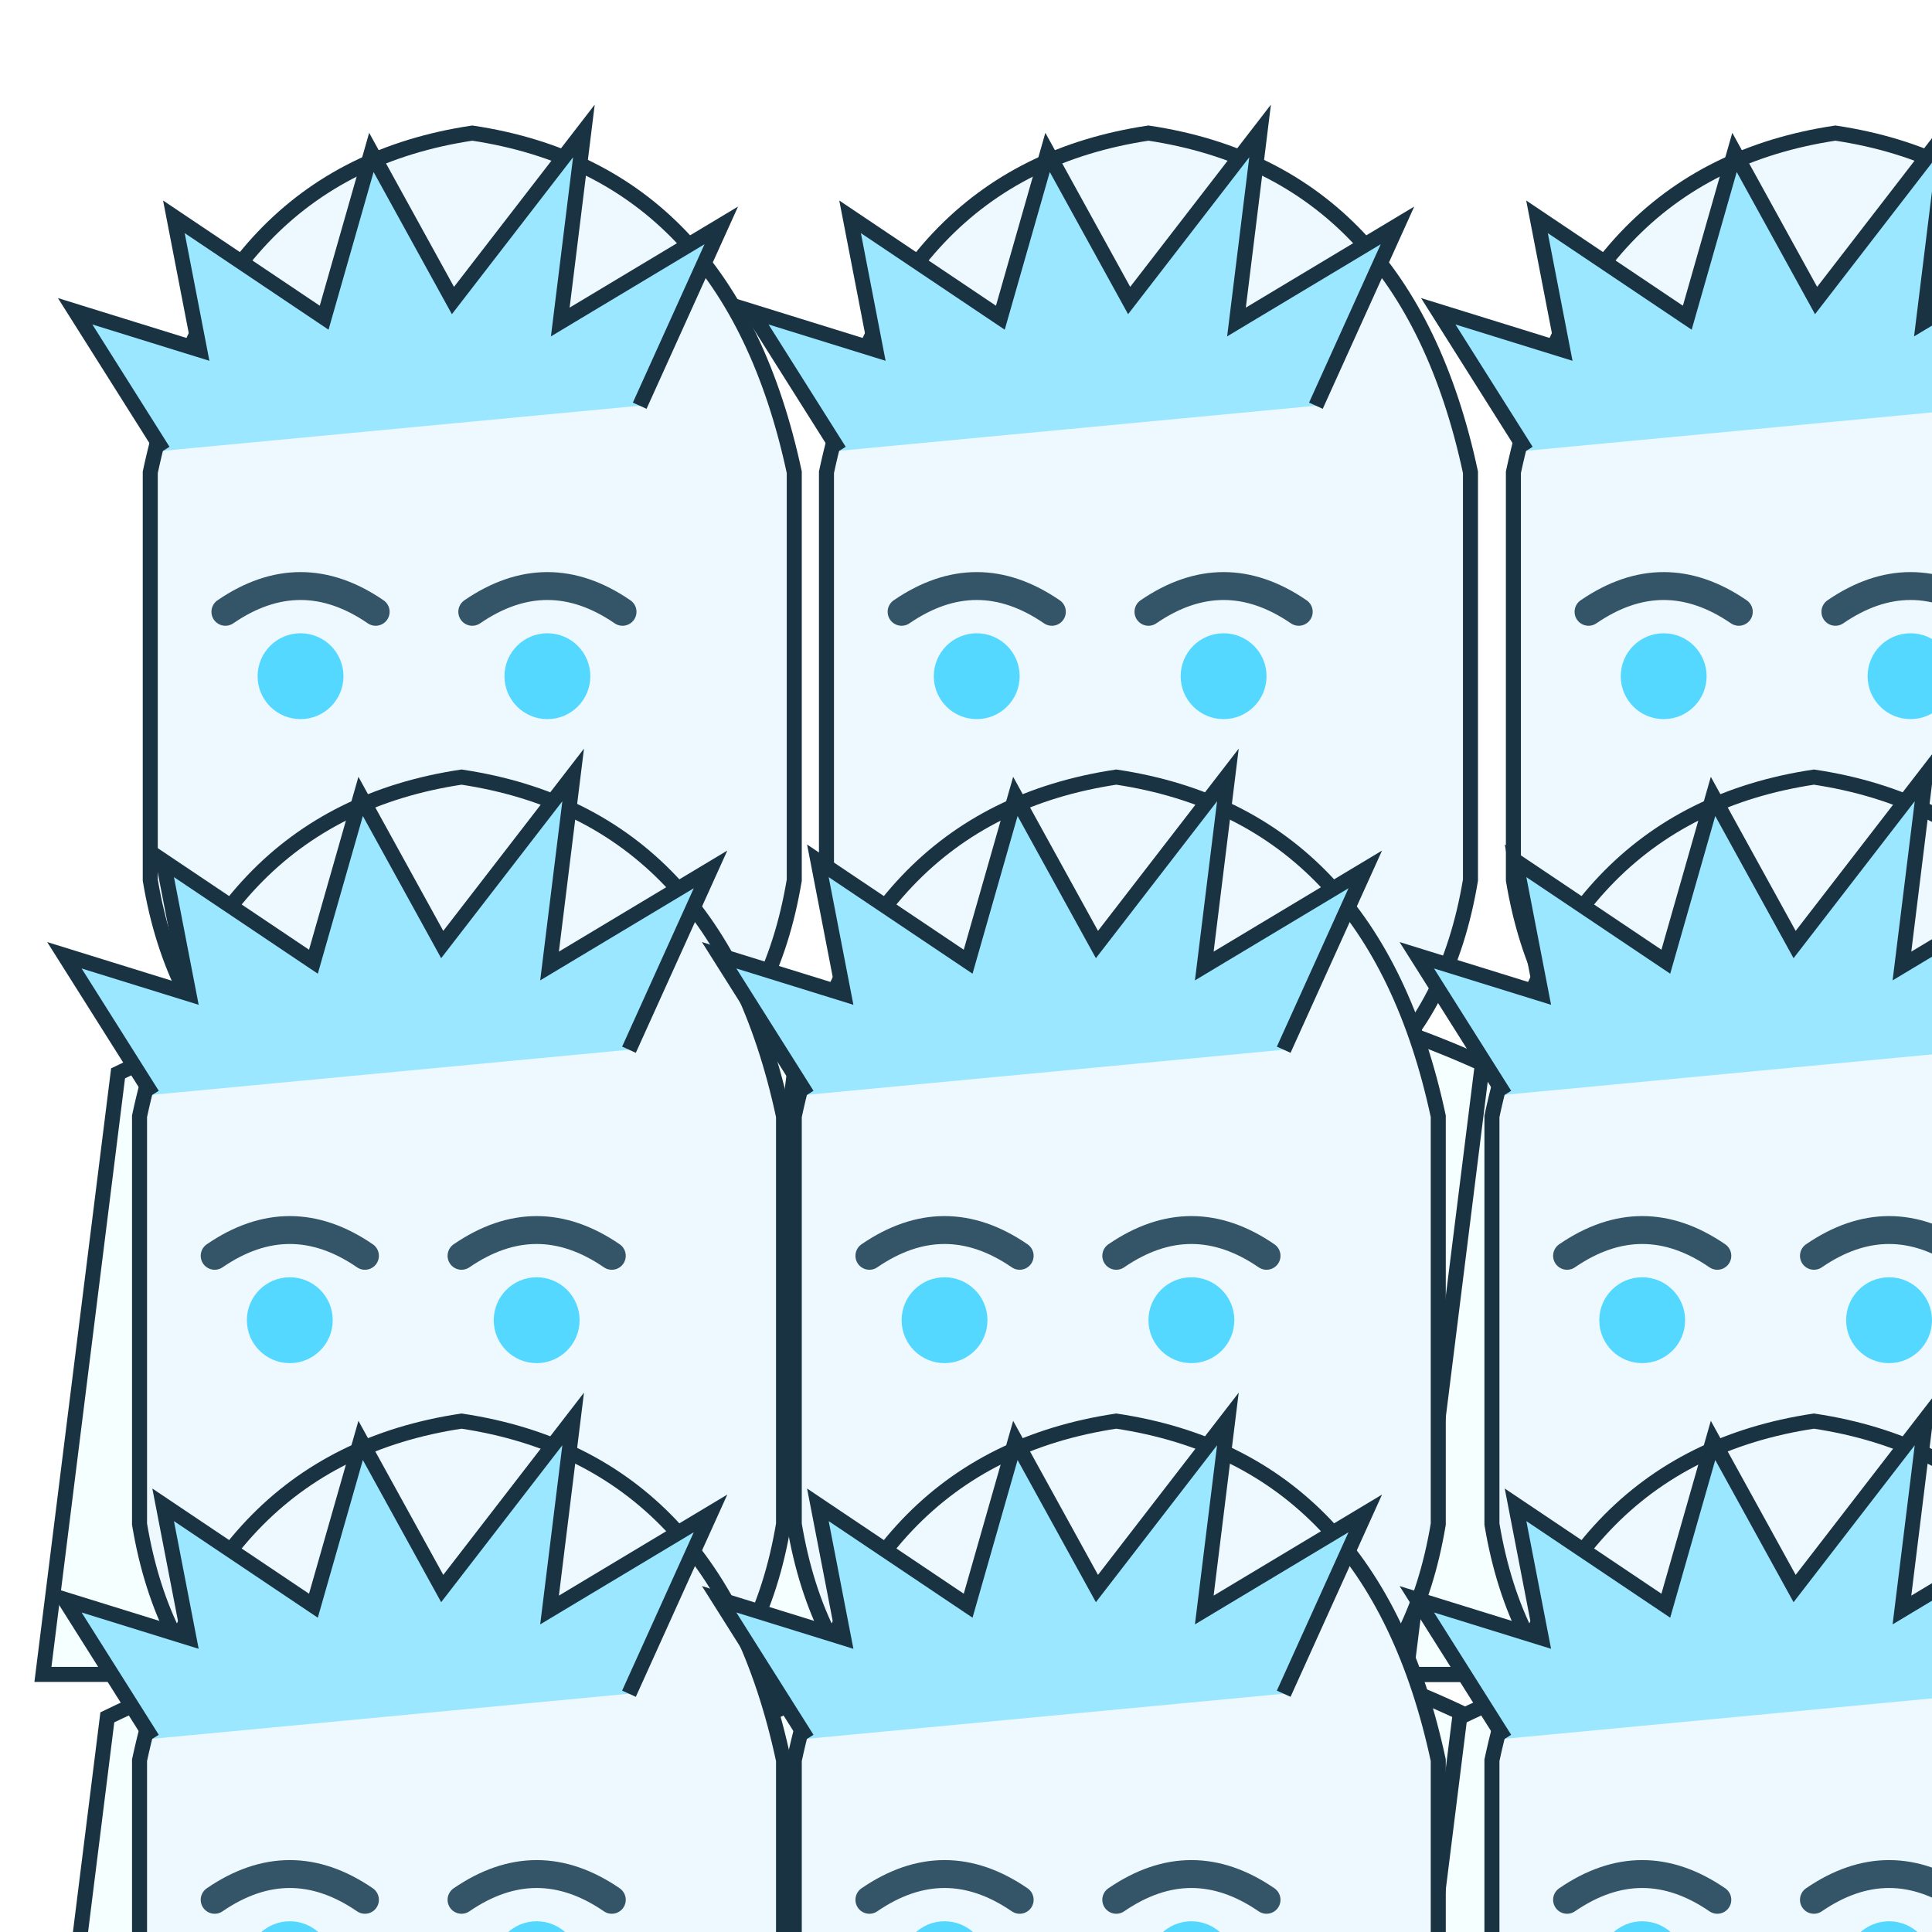
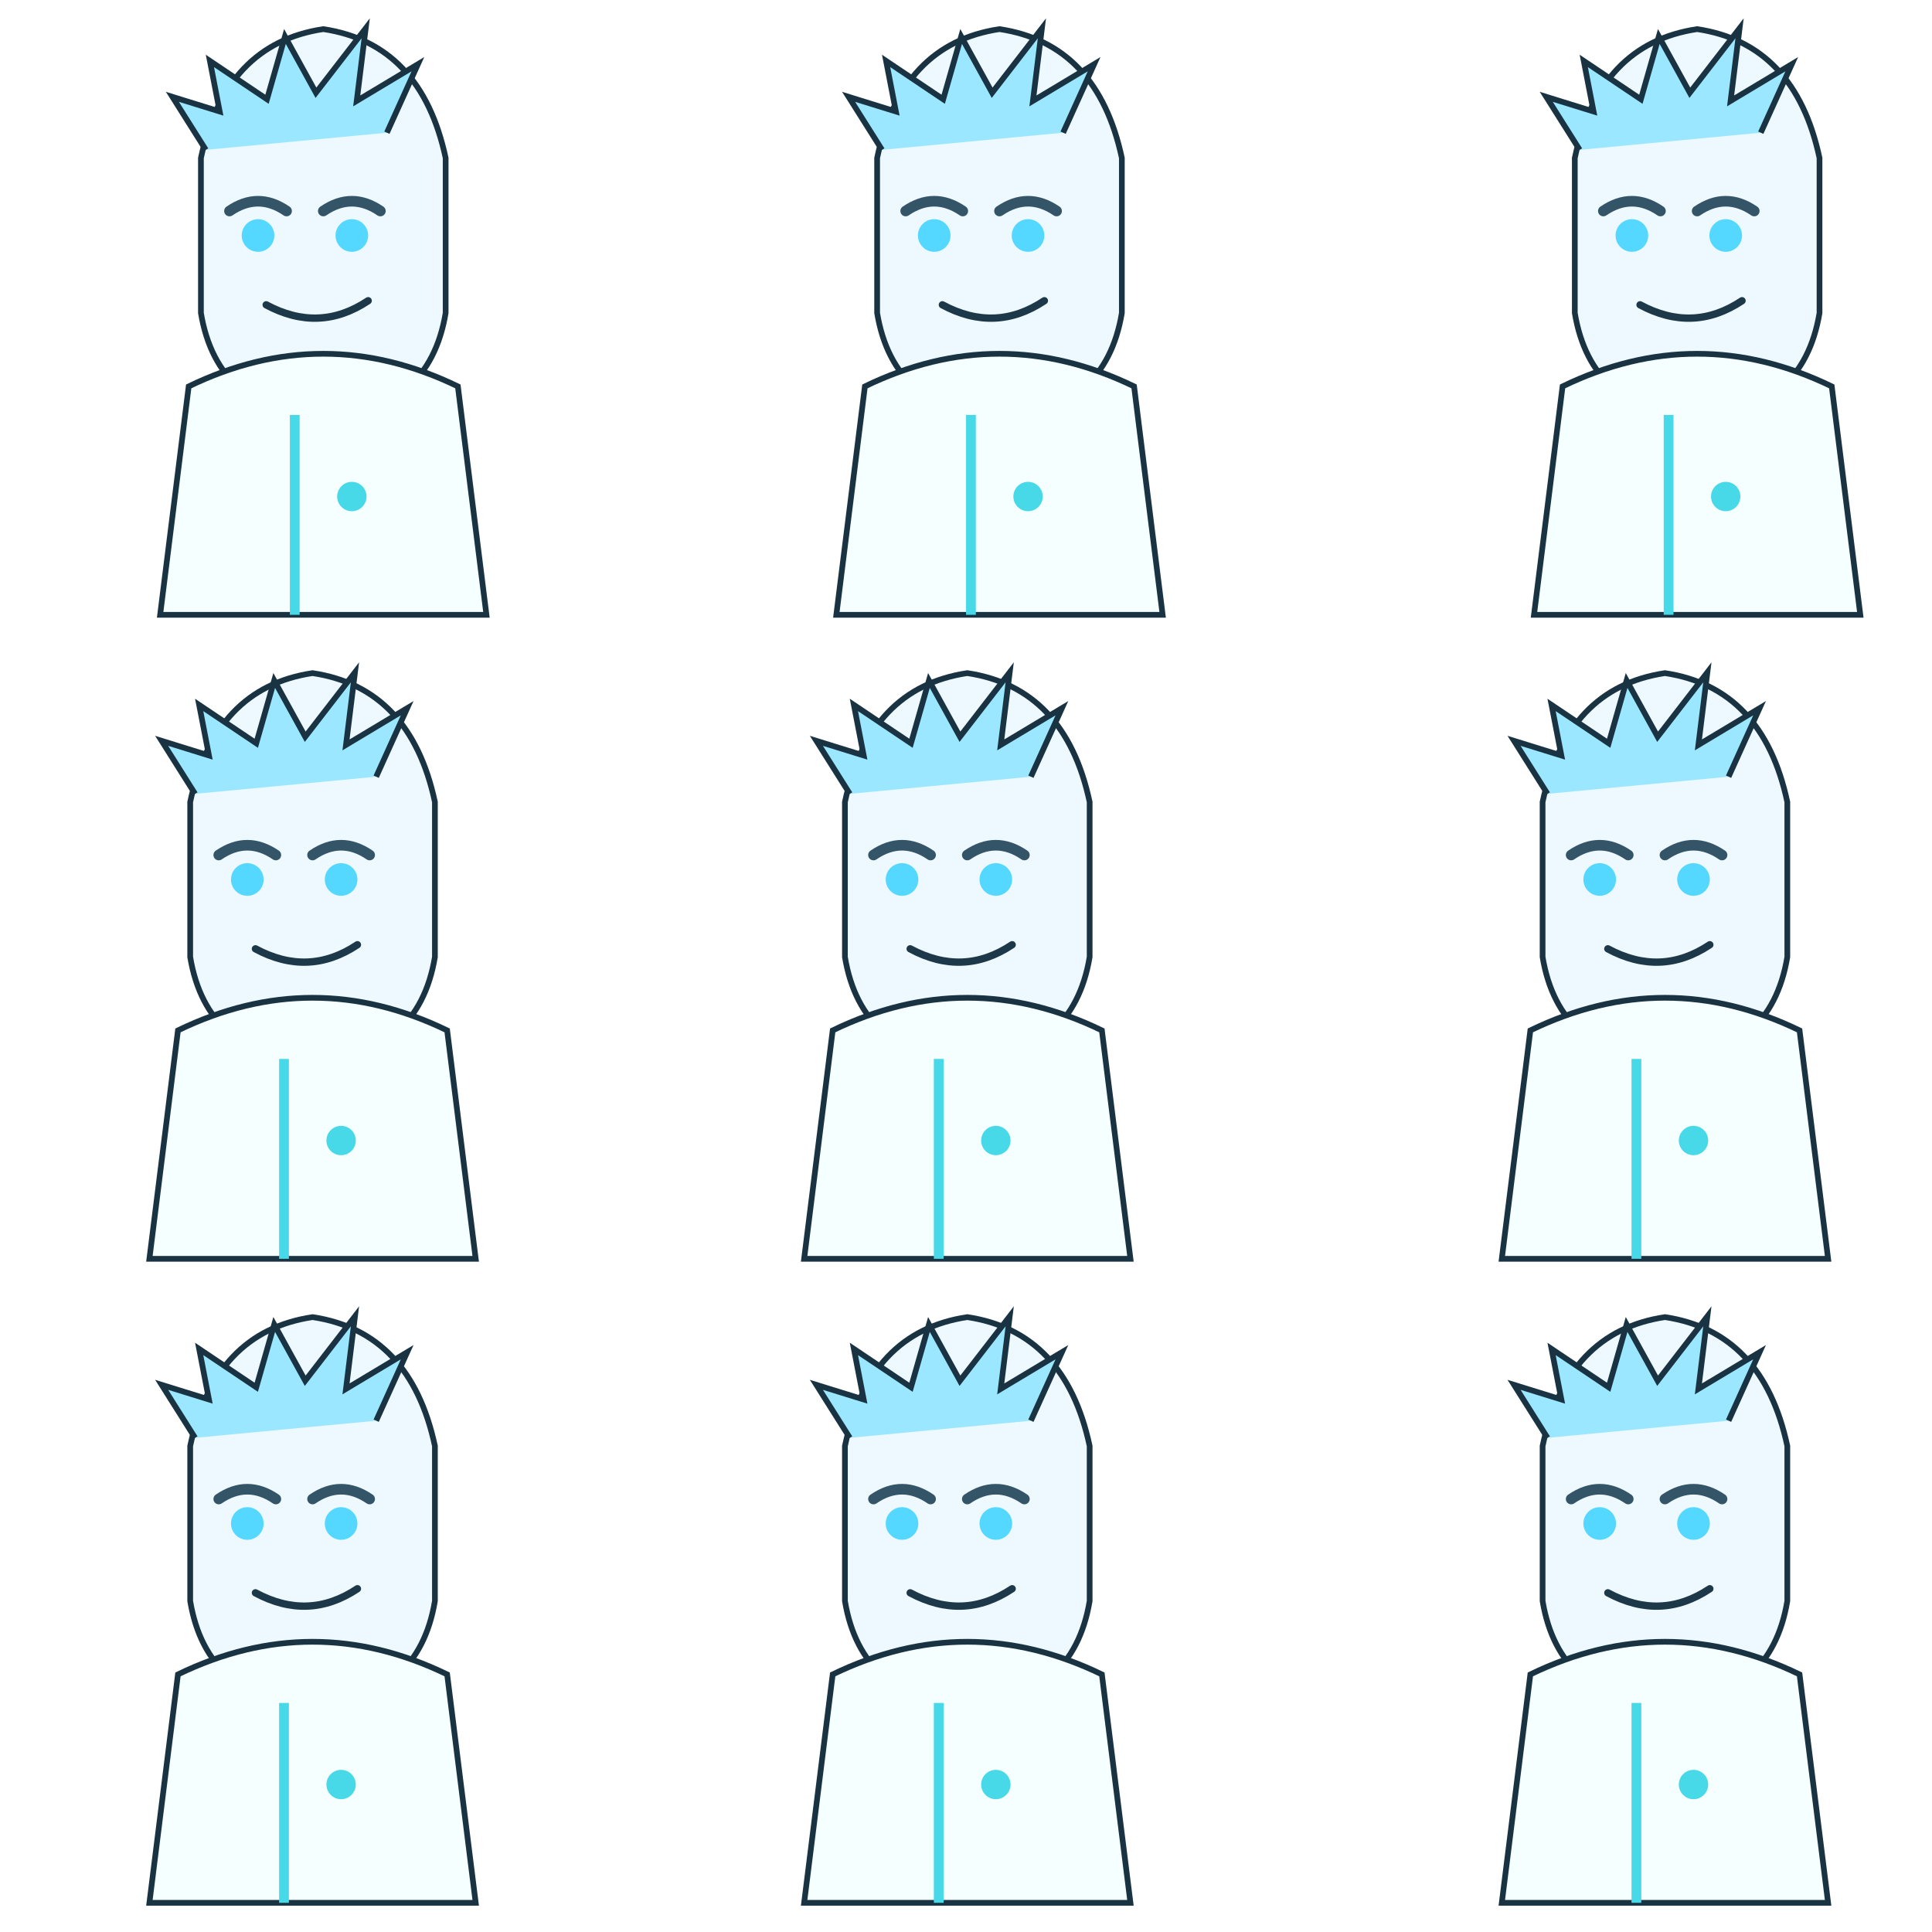
<svg xmlns="http://www.w3.org/2000/svg" width="900" height="900" viewBox="0 0 900 900">
  <defs>
    <g id="r">
      <path fill="#eef8ff" stroke="#193342" stroke-width="7" d="M70 220Q100 80 220 62q120 18 150 158v190q-20 120-150 130Q90 530 70 410z" />
      <path fill="#9be7ff" stroke="#193342" stroke-width="7" d="M76 210 35 145l58 18-12-62 70 47 22-77 38 69 61-79-11 89 75-45-38 84" />
      <path fill="none" stroke="#345467" stroke-width="13" stroke-linecap="round" d="M105 285q35-24 70 0m45 0q35-24 70 0" />
      <circle cx="140" cy="315" r="20" fill="#55d8ff" />
      <circle cx="255" cy="315" r="20" fill="#55d8ff" />
      <path fill="none" stroke="#1d3848" stroke-width="9" stroke-linecap="round" d="M150 400q65 35 125-5" />
      <path fill="#f5ffff" stroke="#193342" stroke-width="7" d="M55 500q165-80 330 0l35 280H20z" />
      <path fill="none" stroke="#48d9e8" stroke-width="12" d="M185 535v245" />
      <circle cx="255" cy="635" r="18" fill="#48d9e8" />
    </g>
  </defs>
  <rect width="900" height="900" fill="none" />
-   <use href="#r" x="0" y="0" />
-   <use href="#r" x="300" y="0" transform="translate(15 0)" />
-   <use href="#r" x="600" y="0" transform="translate(35 0)" />
-   <use href="#r" x="0" y="300" transform="translate(-5 0)" />
-   <use href="#r" x="300" y="300" />
-   <use href="#r" x="600" y="300" transform="translate(25 0)" />
-   <use href="#r" x="0" y="600" transform="translate(-5 0)" />
-   <use href="#r" x="300" y="600" />
-   <use href="#r" x="600" y="600" transform="translate(25 0)" />
+   <use href="#r" transform="translate(67 -10) scale(.38)" />
+   <use href="#r" transform="translate(382 -10) scale(.38)" />
+   <use href="#r" transform="translate(707 -10) scale(.38)" />
+   <use href="#r" transform="translate(62 290) scale(.38)" />
+   <use href="#r" transform="translate(367 290) scale(.38)" />
+   <use href="#r" transform="translate(692 290) scale(.38)" />
+   <use href="#r" transform="translate(62 590) scale(.38)" />
+   <use href="#r" transform="translate(367 590) scale(.38)" />
+   <use href="#r" transform="translate(692 590) scale(.38)" />
</svg>
